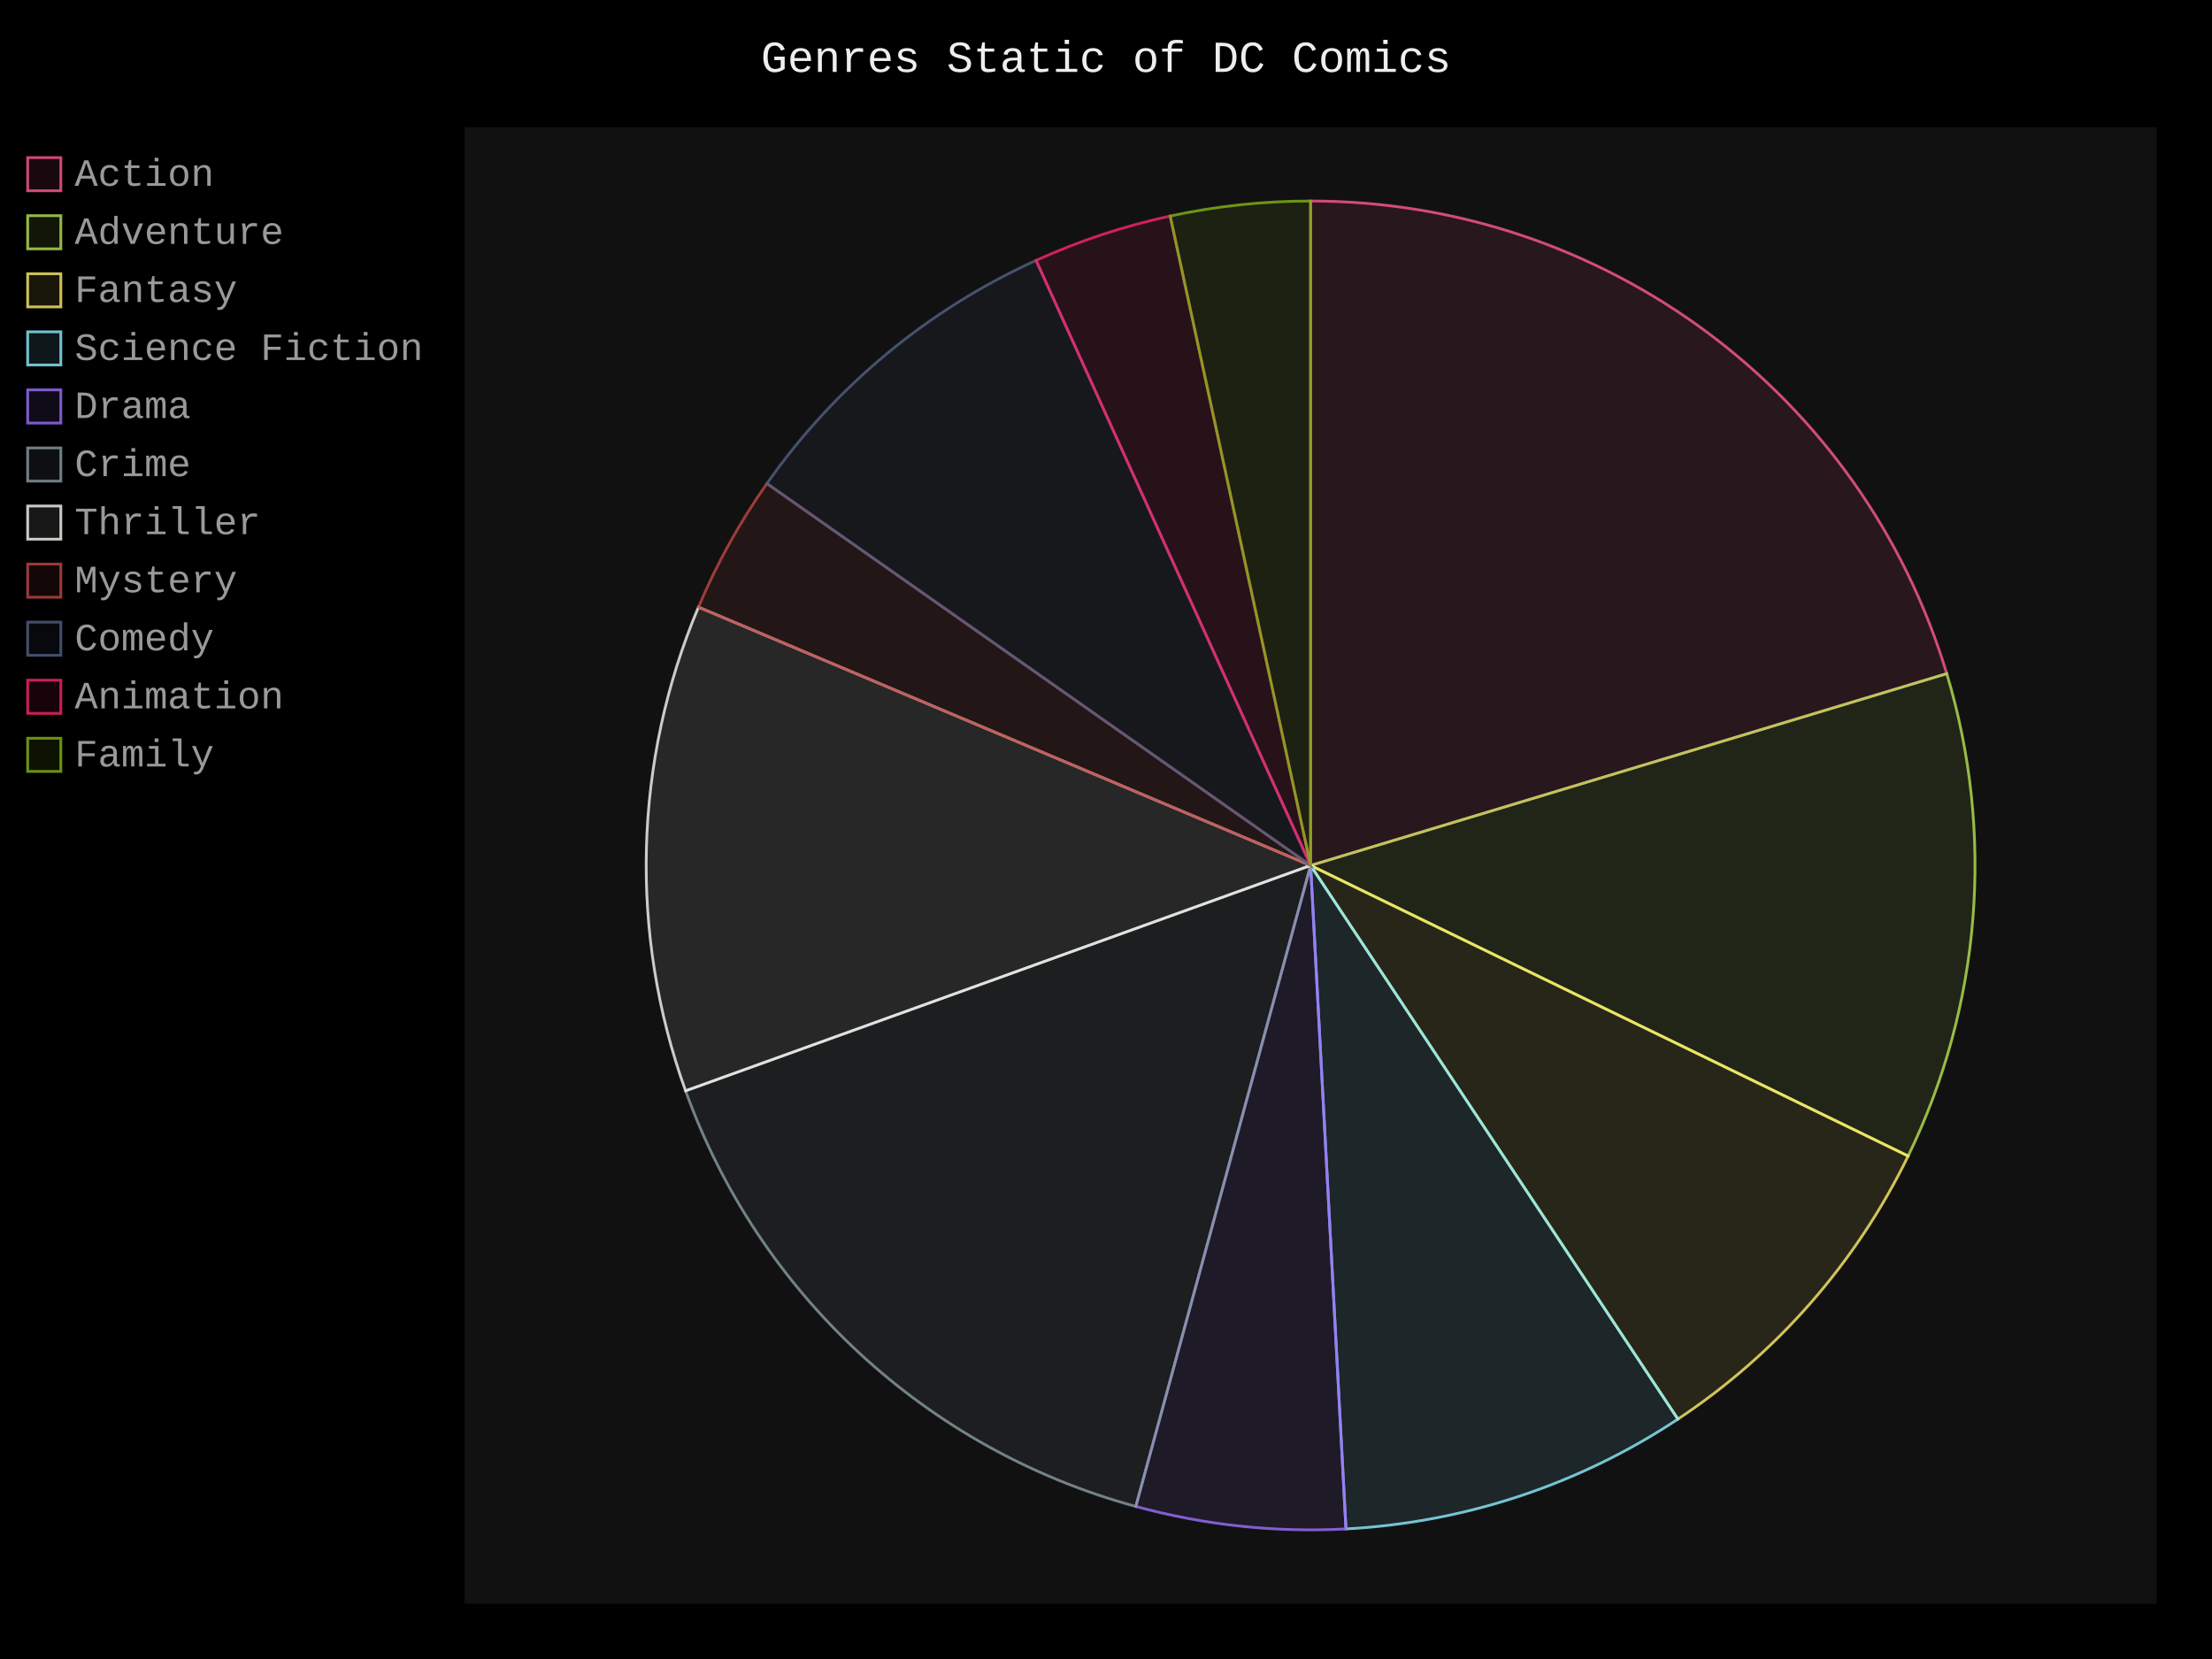
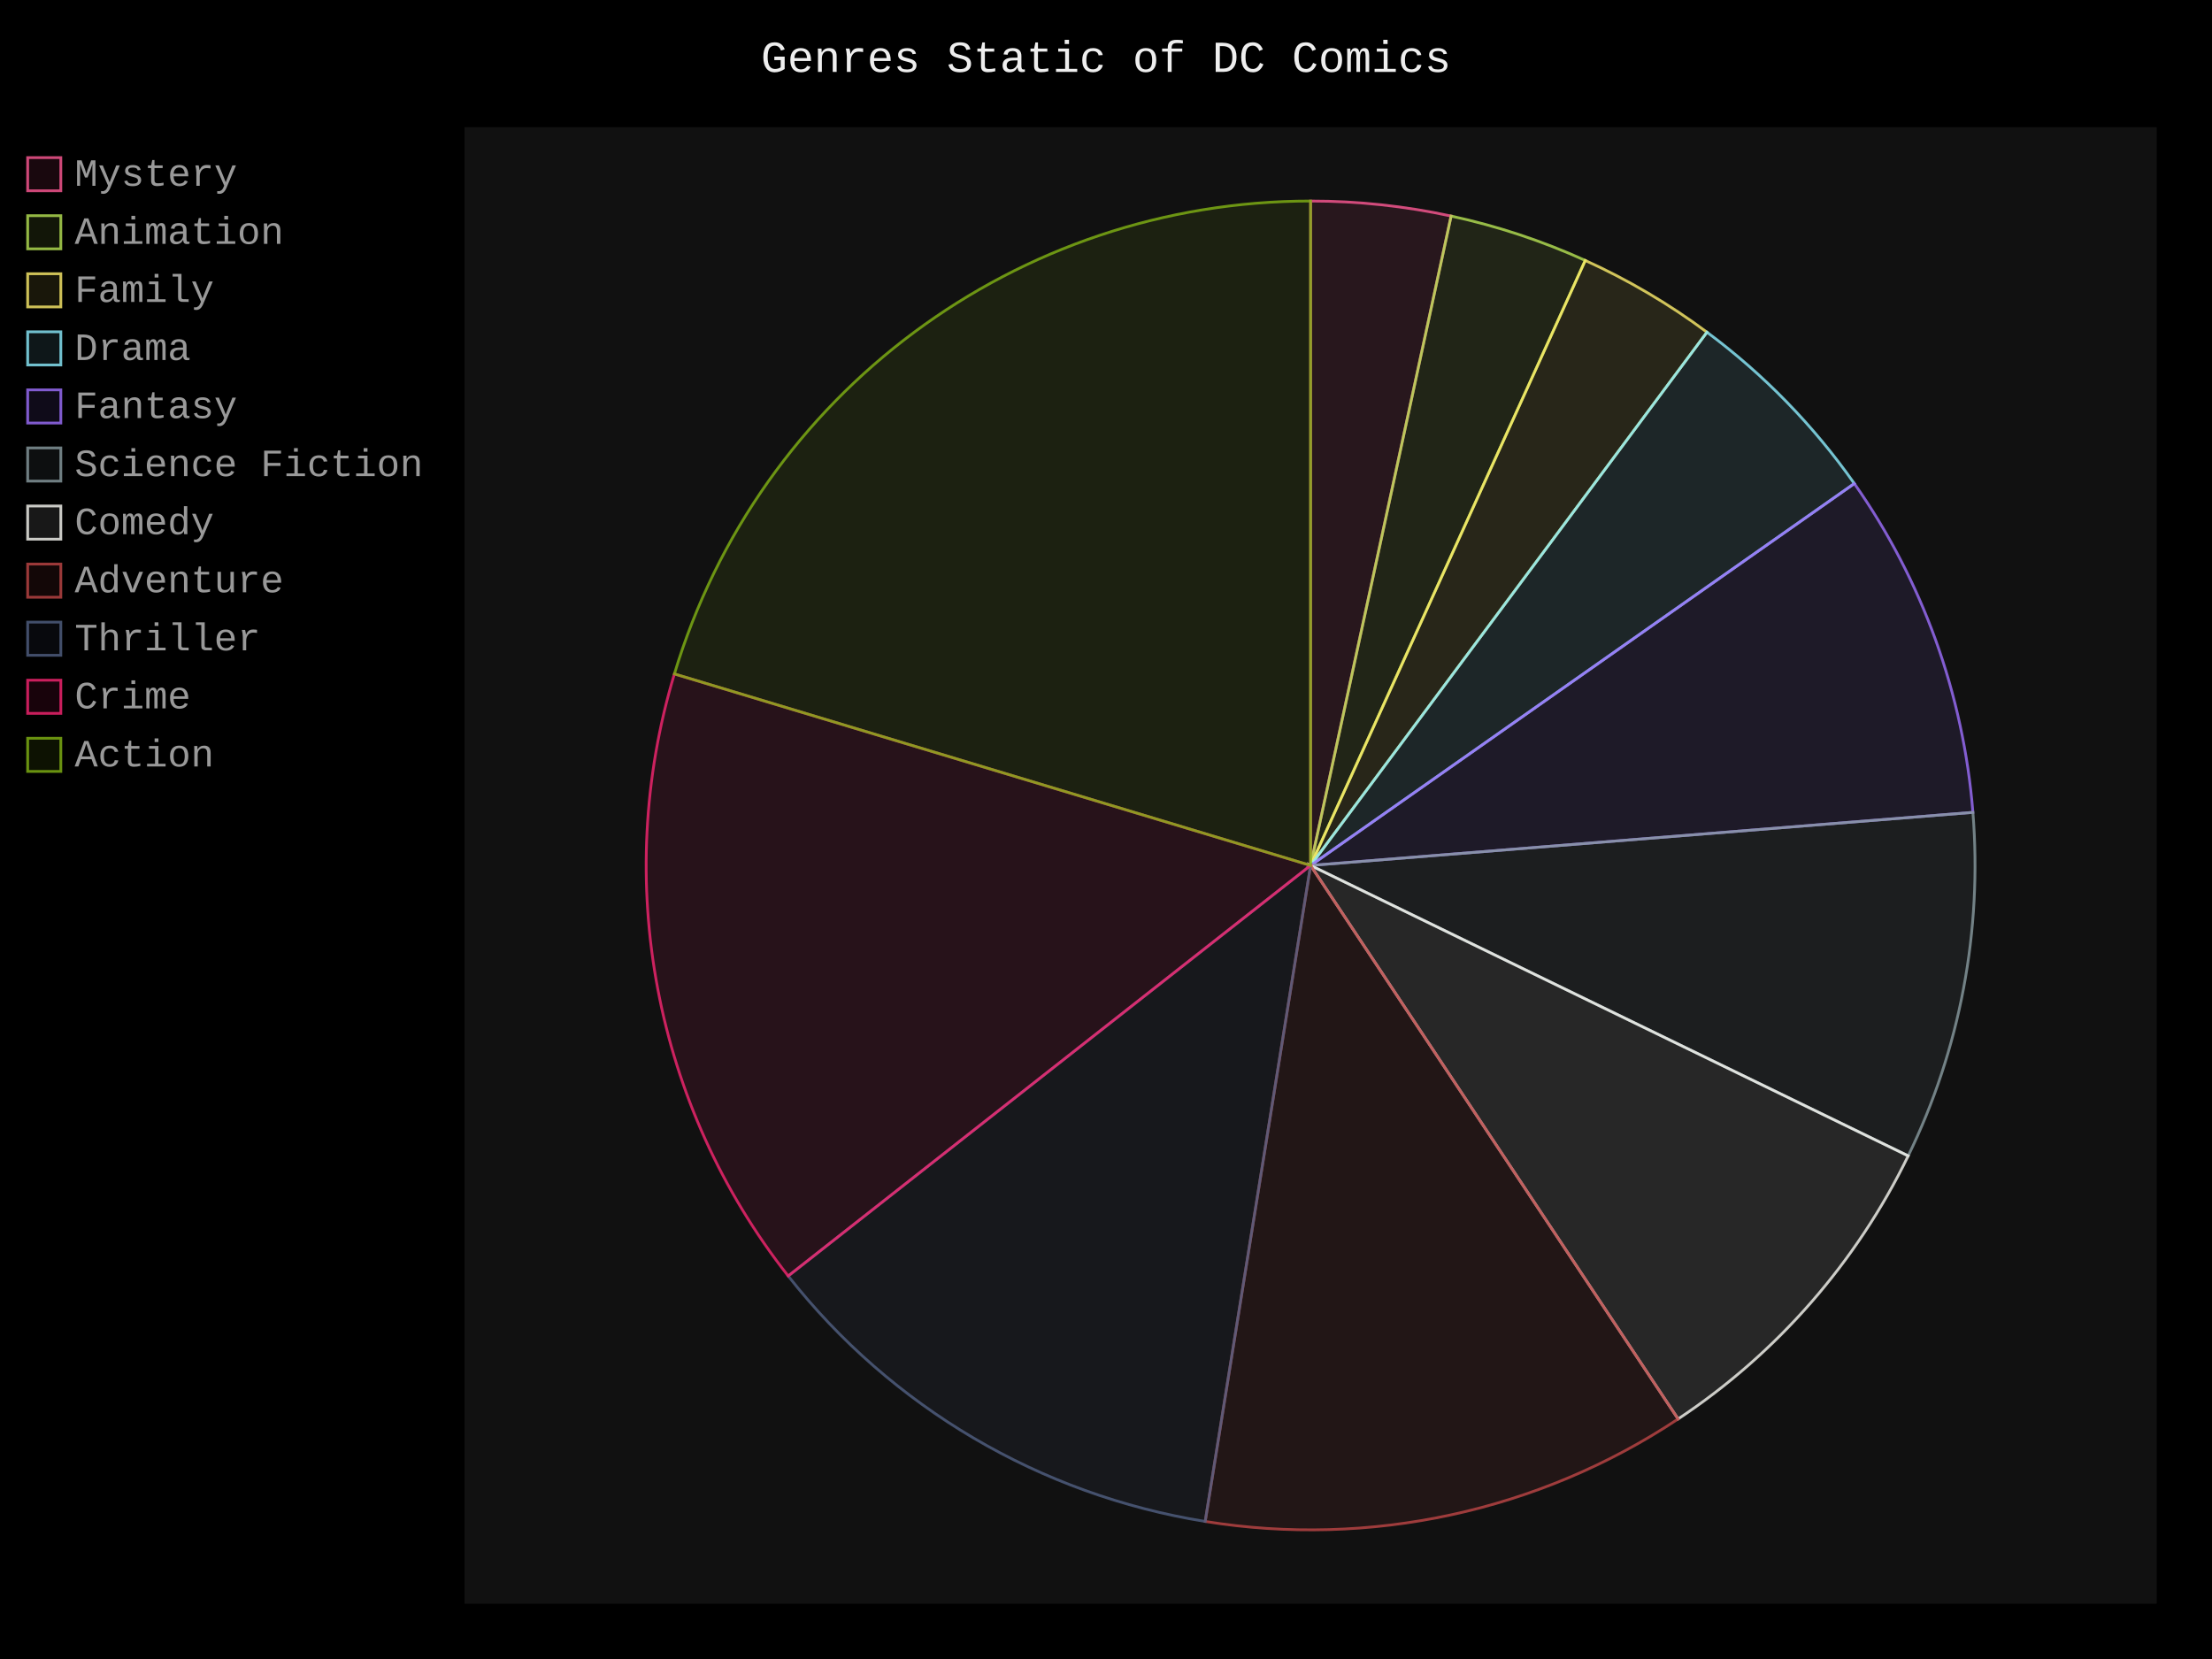
- <svg xmlns="http://www.w3.org/2000/svg" class="pygal-chart" id="chart-4f9f2349-38c8-42ee-b293-47153d32ce55" viewBox="0 0 800 600">
+ <svg xmlns="http://www.w3.org/2000/svg" class="pygal-chart" id="chart-c8bac7dc-9795-49e7-accb-ae074f409ded" viewBox="0 0 800 600">
  <defs>
-     <style type="text/css">#chart-4f9f2349-38c8-42ee-b293-47153d32ce55{-webkit-user-select:none;-webkit-font-smoothing:antialiased;font-family:Consolas,"Liberation Mono",Menlo,Courier,monospace}#chart-4f9f2349-38c8-42ee-b293-47153d32ce55 .title{font-family:Consolas,"Liberation Mono",Menlo,Courier,monospace;font-size:16px}#chart-4f9f2349-38c8-42ee-b293-47153d32ce55 .legends .legend text{font-family:Consolas,"Liberation Mono",Menlo,Courier,monospace;font-size:14px}#chart-4f9f2349-38c8-42ee-b293-47153d32ce55 .axis text{font-family:Consolas,"Liberation Mono",Menlo,Courier,monospace;font-size:10px}#chart-4f9f2349-38c8-42ee-b293-47153d32ce55 .axis text.major{font-family:Consolas,"Liberation Mono",Menlo,Courier,monospace;font-size:10px}#chart-4f9f2349-38c8-42ee-b293-47153d32ce55 .text-overlay text.value{font-family:Consolas,"Liberation Mono",Menlo,Courier,monospace;font-size:16px}#chart-4f9f2349-38c8-42ee-b293-47153d32ce55 .text-overlay text.label{font-family:Consolas,"Liberation Mono",Menlo,Courier,monospace;font-size:10px}#chart-4f9f2349-38c8-42ee-b293-47153d32ce55 .tooltip{font-family:Consolas,"Liberation Mono",Menlo,Courier,monospace;font-size:14px}#chart-4f9f2349-38c8-42ee-b293-47153d32ce55 text.no_data{font-family:Consolas,"Liberation Mono",Menlo,Courier,monospace;font-size:64px}
- #chart-4f9f2349-38c8-42ee-b293-47153d32ce55{background-color:black}#chart-4f9f2349-38c8-42ee-b293-47153d32ce55 path,#chart-4f9f2349-38c8-42ee-b293-47153d32ce55 line,#chart-4f9f2349-38c8-42ee-b293-47153d32ce55 rect,#chart-4f9f2349-38c8-42ee-b293-47153d32ce55 circle{-webkit-transition:1s ease-out;-moz-transition:1s ease-out;transition:1s ease-out}#chart-4f9f2349-38c8-42ee-b293-47153d32ce55 .graph &gt; .background{fill:black}#chart-4f9f2349-38c8-42ee-b293-47153d32ce55 .plot &gt; .background{fill:#111}#chart-4f9f2349-38c8-42ee-b293-47153d32ce55 .graph{fill:#999}#chart-4f9f2349-38c8-42ee-b293-47153d32ce55 text.no_data{fill:#eee}#chart-4f9f2349-38c8-42ee-b293-47153d32ce55 .title{fill:#eee}#chart-4f9f2349-38c8-42ee-b293-47153d32ce55 .legends .legend text{fill:#999}#chart-4f9f2349-38c8-42ee-b293-47153d32ce55 .legends .legend:hover text{fill:#eee}#chart-4f9f2349-38c8-42ee-b293-47153d32ce55 .axis .line{stroke:#eee}#chart-4f9f2349-38c8-42ee-b293-47153d32ce55 .axis .guide.line{stroke:#555}#chart-4f9f2349-38c8-42ee-b293-47153d32ce55 .axis .major.line{stroke:#999}#chart-4f9f2349-38c8-42ee-b293-47153d32ce55 .axis text.major{fill:#eee}#chart-4f9f2349-38c8-42ee-b293-47153d32ce55 .axis.y .guides:hover .guide.line,#chart-4f9f2349-38c8-42ee-b293-47153d32ce55 .line-graph .axis.x .guides:hover .guide.line,#chart-4f9f2349-38c8-42ee-b293-47153d32ce55 .stackedline-graph .axis.x .guides:hover .guide.line,#chart-4f9f2349-38c8-42ee-b293-47153d32ce55 .xy-graph .axis.x .guides:hover .guide.line{stroke:#eee}#chart-4f9f2349-38c8-42ee-b293-47153d32ce55 .axis .guides:hover text{fill:#eee}#chart-4f9f2349-38c8-42ee-b293-47153d32ce55 .reactive{fill-opacity:.1;stroke-opacity:.8}#chart-4f9f2349-38c8-42ee-b293-47153d32ce55 .ci{stroke:#999}#chart-4f9f2349-38c8-42ee-b293-47153d32ce55 .reactive.active,#chart-4f9f2349-38c8-42ee-b293-47153d32ce55 .active .reactive{fill-opacity:.75;stroke-opacity:.9;stroke-width:4}#chart-4f9f2349-38c8-42ee-b293-47153d32ce55 .ci .reactive.active{stroke-width:1.5}#chart-4f9f2349-38c8-42ee-b293-47153d32ce55 .series text{fill:#eee}#chart-4f9f2349-38c8-42ee-b293-47153d32ce55 .tooltip rect{fill:#111;stroke:#eee;-webkit-transition:opacity 1s ease-out;-moz-transition:opacity 1s ease-out;transition:opacity 1s ease-out}#chart-4f9f2349-38c8-42ee-b293-47153d32ce55 .tooltip .label{fill:#999}#chart-4f9f2349-38c8-42ee-b293-47153d32ce55 .tooltip .label{fill:#999}#chart-4f9f2349-38c8-42ee-b293-47153d32ce55 .tooltip .legend{font-size:.8em;fill:#555}#chart-4f9f2349-38c8-42ee-b293-47153d32ce55 .tooltip .x_label{font-size:.6em;fill:#eee}#chart-4f9f2349-38c8-42ee-b293-47153d32ce55 .tooltip .xlink{font-size:.5em;text-decoration:underline}#chart-4f9f2349-38c8-42ee-b293-47153d32ce55 .tooltip .value{font-size:1.5em}#chart-4f9f2349-38c8-42ee-b293-47153d32ce55 .bound{font-size:.5em}#chart-4f9f2349-38c8-42ee-b293-47153d32ce55 .max-value{font-size:.75em;fill:#555}#chart-4f9f2349-38c8-42ee-b293-47153d32ce55 .map-element{fill:#111;stroke:#555 !important}#chart-4f9f2349-38c8-42ee-b293-47153d32ce55 .map-element .reactive{fill-opacity:inherit;stroke-opacity:inherit}#chart-4f9f2349-38c8-42ee-b293-47153d32ce55 .color-0,#chart-4f9f2349-38c8-42ee-b293-47153d32ce55 .color-0 a:visited{stroke:#ff5995;fill:#ff5995}#chart-4f9f2349-38c8-42ee-b293-47153d32ce55 .color-1,#chart-4f9f2349-38c8-42ee-b293-47153d32ce55 .color-1 a:visited{stroke:#b6e354;fill:#b6e354}#chart-4f9f2349-38c8-42ee-b293-47153d32ce55 .color-2,#chart-4f9f2349-38c8-42ee-b293-47153d32ce55 .color-2 a:visited{stroke:#feed6c;fill:#feed6c}#chart-4f9f2349-38c8-42ee-b293-47153d32ce55 .color-3,#chart-4f9f2349-38c8-42ee-b293-47153d32ce55 .color-3 a:visited{stroke:#8cedff;fill:#8cedff}#chart-4f9f2349-38c8-42ee-b293-47153d32ce55 .color-4,#chart-4f9f2349-38c8-42ee-b293-47153d32ce55 .color-4 a:visited{stroke:#9e6ffe;fill:#9e6ffe}#chart-4f9f2349-38c8-42ee-b293-47153d32ce55 .color-5,#chart-4f9f2349-38c8-42ee-b293-47153d32ce55 .color-5 a:visited{stroke:#899ca1;fill:#899ca1}#chart-4f9f2349-38c8-42ee-b293-47153d32ce55 .color-6,#chart-4f9f2349-38c8-42ee-b293-47153d32ce55 .color-6 a:visited{stroke:#f8f8f2;fill:#f8f8f2}#chart-4f9f2349-38c8-42ee-b293-47153d32ce55 .color-7,#chart-4f9f2349-38c8-42ee-b293-47153d32ce55 .color-7 a:visited{stroke:#bf4646;fill:#bf4646}#chart-4f9f2349-38c8-42ee-b293-47153d32ce55 .color-8,#chart-4f9f2349-38c8-42ee-b293-47153d32ce55 .color-8 a:visited{stroke:#516083;fill:#516083}#chart-4f9f2349-38c8-42ee-b293-47153d32ce55 .color-9,#chart-4f9f2349-38c8-42ee-b293-47153d32ce55 .color-9 a:visited{stroke:#f92672;fill:#f92672}#chart-4f9f2349-38c8-42ee-b293-47153d32ce55 .color-10,#chart-4f9f2349-38c8-42ee-b293-47153d32ce55 .color-10 a:visited{stroke:#82b414;fill:#82b414}#chart-4f9f2349-38c8-42ee-b293-47153d32ce55 .text-overlay .color-0 text{fill:black}#chart-4f9f2349-38c8-42ee-b293-47153d32ce55 .text-overlay .color-1 text{fill:black}#chart-4f9f2349-38c8-42ee-b293-47153d32ce55 .text-overlay .color-2 text{fill:black}#chart-4f9f2349-38c8-42ee-b293-47153d32ce55 .text-overlay .color-3 text{fill:black}#chart-4f9f2349-38c8-42ee-b293-47153d32ce55 .text-overlay .color-4 text{fill:black}#chart-4f9f2349-38c8-42ee-b293-47153d32ce55 .text-overlay .color-5 text{fill:black}#chart-4f9f2349-38c8-42ee-b293-47153d32ce55 .text-overlay .color-6 text{fill:black}#chart-4f9f2349-38c8-42ee-b293-47153d32ce55 .text-overlay .color-7 text{fill:black}#chart-4f9f2349-38c8-42ee-b293-47153d32ce55 .text-overlay .color-8 text{fill:black}#chart-4f9f2349-38c8-42ee-b293-47153d32ce55 .text-overlay .color-9 text{fill:black}#chart-4f9f2349-38c8-42ee-b293-47153d32ce55 .text-overlay .color-10 text{fill:black}
- #chart-4f9f2349-38c8-42ee-b293-47153d32ce55 text.no_data{text-anchor:middle}#chart-4f9f2349-38c8-42ee-b293-47153d32ce55 .guide.line{fill:none}#chart-4f9f2349-38c8-42ee-b293-47153d32ce55 .centered{text-anchor:middle}#chart-4f9f2349-38c8-42ee-b293-47153d32ce55 .title{text-anchor:middle}#chart-4f9f2349-38c8-42ee-b293-47153d32ce55 .legends .legend text{fill-opacity:1}#chart-4f9f2349-38c8-42ee-b293-47153d32ce55 .axis.x text{text-anchor:middle}#chart-4f9f2349-38c8-42ee-b293-47153d32ce55 .axis.x:not(.web) text[transform]{text-anchor:start}#chart-4f9f2349-38c8-42ee-b293-47153d32ce55 .axis.x:not(.web) text[transform].backwards{text-anchor:end}#chart-4f9f2349-38c8-42ee-b293-47153d32ce55 .axis.y text{text-anchor:end}#chart-4f9f2349-38c8-42ee-b293-47153d32ce55 .axis.y text[transform].backwards{text-anchor:start}#chart-4f9f2349-38c8-42ee-b293-47153d32ce55 .axis.y2 text{text-anchor:start}#chart-4f9f2349-38c8-42ee-b293-47153d32ce55 .axis.y2 text[transform].backwards{text-anchor:end}#chart-4f9f2349-38c8-42ee-b293-47153d32ce55 .axis .guide.line{stroke-dasharray:4,4}#chart-4f9f2349-38c8-42ee-b293-47153d32ce55 .axis .major.guide.line{stroke-dasharray:6,6}#chart-4f9f2349-38c8-42ee-b293-47153d32ce55 .horizontal .axis.y .guide.line,#chart-4f9f2349-38c8-42ee-b293-47153d32ce55 .horizontal .axis.y2 .guide.line,#chart-4f9f2349-38c8-42ee-b293-47153d32ce55 .vertical .axis.x .guide.line{opacity:0}#chart-4f9f2349-38c8-42ee-b293-47153d32ce55 .horizontal .axis.always_show .guide.line,#chart-4f9f2349-38c8-42ee-b293-47153d32ce55 .vertical .axis.always_show .guide.line{opacity:1 !important}#chart-4f9f2349-38c8-42ee-b293-47153d32ce55 .axis.y .guides:hover .guide.line,#chart-4f9f2349-38c8-42ee-b293-47153d32ce55 .axis.y2 .guides:hover .guide.line,#chart-4f9f2349-38c8-42ee-b293-47153d32ce55 .axis.x .guides:hover .guide.line{opacity:1}#chart-4f9f2349-38c8-42ee-b293-47153d32ce55 .axis .guides:hover text{opacity:1}#chart-4f9f2349-38c8-42ee-b293-47153d32ce55 .nofill{fill:none}#chart-4f9f2349-38c8-42ee-b293-47153d32ce55 .subtle-fill{fill-opacity:.2}#chart-4f9f2349-38c8-42ee-b293-47153d32ce55 .dot{stroke-width:1px;fill-opacity:1}#chart-4f9f2349-38c8-42ee-b293-47153d32ce55 .dot.active{stroke-width:5px}#chart-4f9f2349-38c8-42ee-b293-47153d32ce55 .dot.negative{fill:transparent}#chart-4f9f2349-38c8-42ee-b293-47153d32ce55 text,#chart-4f9f2349-38c8-42ee-b293-47153d32ce55 tspan{stroke:none !important}#chart-4f9f2349-38c8-42ee-b293-47153d32ce55 .series text.active{opacity:1}#chart-4f9f2349-38c8-42ee-b293-47153d32ce55 .tooltip rect{fill-opacity:.95;stroke-width:.5}#chart-4f9f2349-38c8-42ee-b293-47153d32ce55 .tooltip text{fill-opacity:1}#chart-4f9f2349-38c8-42ee-b293-47153d32ce55 .showable{visibility:hidden}#chart-4f9f2349-38c8-42ee-b293-47153d32ce55 .showable.shown{visibility:visible}#chart-4f9f2349-38c8-42ee-b293-47153d32ce55 .gauge-background{fill:rgba(229,229,229,1);stroke:none}#chart-4f9f2349-38c8-42ee-b293-47153d32ce55 .bg-lines{stroke:black;stroke-width:2px}</style>
+     <style type="text/css">#chart-c8bac7dc-9795-49e7-accb-ae074f409ded{-webkit-user-select:none;-webkit-font-smoothing:antialiased;font-family:Consolas,"Liberation Mono",Menlo,Courier,monospace}#chart-c8bac7dc-9795-49e7-accb-ae074f409ded .title{font-family:Consolas,"Liberation Mono",Menlo,Courier,monospace;font-size:16px}#chart-c8bac7dc-9795-49e7-accb-ae074f409ded .legends .legend text{font-family:Consolas,"Liberation Mono",Menlo,Courier,monospace;font-size:14px}#chart-c8bac7dc-9795-49e7-accb-ae074f409ded .axis text{font-family:Consolas,"Liberation Mono",Menlo,Courier,monospace;font-size:10px}#chart-c8bac7dc-9795-49e7-accb-ae074f409ded .axis text.major{font-family:Consolas,"Liberation Mono",Menlo,Courier,monospace;font-size:10px}#chart-c8bac7dc-9795-49e7-accb-ae074f409ded .text-overlay text.value{font-family:Consolas,"Liberation Mono",Menlo,Courier,monospace;font-size:16px}#chart-c8bac7dc-9795-49e7-accb-ae074f409ded .text-overlay text.label{font-family:Consolas,"Liberation Mono",Menlo,Courier,monospace;font-size:10px}#chart-c8bac7dc-9795-49e7-accb-ae074f409ded .tooltip{font-family:Consolas,"Liberation Mono",Menlo,Courier,monospace;font-size:14px}#chart-c8bac7dc-9795-49e7-accb-ae074f409ded text.no_data{font-family:Consolas,"Liberation Mono",Menlo,Courier,monospace;font-size:64px}
+ #chart-c8bac7dc-9795-49e7-accb-ae074f409ded{background-color:black}#chart-c8bac7dc-9795-49e7-accb-ae074f409ded path,#chart-c8bac7dc-9795-49e7-accb-ae074f409ded line,#chart-c8bac7dc-9795-49e7-accb-ae074f409ded rect,#chart-c8bac7dc-9795-49e7-accb-ae074f409ded circle{-webkit-transition:1s ease-out;-moz-transition:1s ease-out;transition:1s ease-out}#chart-c8bac7dc-9795-49e7-accb-ae074f409ded .graph &gt; .background{fill:black}#chart-c8bac7dc-9795-49e7-accb-ae074f409ded .plot &gt; .background{fill:#111}#chart-c8bac7dc-9795-49e7-accb-ae074f409ded .graph{fill:#999}#chart-c8bac7dc-9795-49e7-accb-ae074f409ded text.no_data{fill:#eee}#chart-c8bac7dc-9795-49e7-accb-ae074f409ded .title{fill:#eee}#chart-c8bac7dc-9795-49e7-accb-ae074f409ded .legends .legend text{fill:#999}#chart-c8bac7dc-9795-49e7-accb-ae074f409ded .legends .legend:hover text{fill:#eee}#chart-c8bac7dc-9795-49e7-accb-ae074f409ded .axis .line{stroke:#eee}#chart-c8bac7dc-9795-49e7-accb-ae074f409ded .axis .guide.line{stroke:#555}#chart-c8bac7dc-9795-49e7-accb-ae074f409ded .axis .major.line{stroke:#999}#chart-c8bac7dc-9795-49e7-accb-ae074f409ded .axis text.major{fill:#eee}#chart-c8bac7dc-9795-49e7-accb-ae074f409ded .axis.y .guides:hover .guide.line,#chart-c8bac7dc-9795-49e7-accb-ae074f409ded .line-graph .axis.x .guides:hover .guide.line,#chart-c8bac7dc-9795-49e7-accb-ae074f409ded .stackedline-graph .axis.x .guides:hover .guide.line,#chart-c8bac7dc-9795-49e7-accb-ae074f409ded .xy-graph .axis.x .guides:hover .guide.line{stroke:#eee}#chart-c8bac7dc-9795-49e7-accb-ae074f409ded .axis .guides:hover text{fill:#eee}#chart-c8bac7dc-9795-49e7-accb-ae074f409ded .reactive{fill-opacity:.1;stroke-opacity:.8}#chart-c8bac7dc-9795-49e7-accb-ae074f409ded .ci{stroke:#999}#chart-c8bac7dc-9795-49e7-accb-ae074f409ded .reactive.active,#chart-c8bac7dc-9795-49e7-accb-ae074f409ded .active .reactive{fill-opacity:.75;stroke-opacity:.9;stroke-width:4}#chart-c8bac7dc-9795-49e7-accb-ae074f409ded .ci .reactive.active{stroke-width:1.5}#chart-c8bac7dc-9795-49e7-accb-ae074f409ded .series text{fill:#eee}#chart-c8bac7dc-9795-49e7-accb-ae074f409ded .tooltip rect{fill:#111;stroke:#eee;-webkit-transition:opacity 1s ease-out;-moz-transition:opacity 1s ease-out;transition:opacity 1s ease-out}#chart-c8bac7dc-9795-49e7-accb-ae074f409ded .tooltip .label{fill:#999}#chart-c8bac7dc-9795-49e7-accb-ae074f409ded .tooltip .label{fill:#999}#chart-c8bac7dc-9795-49e7-accb-ae074f409ded .tooltip .legend{font-size:.8em;fill:#555}#chart-c8bac7dc-9795-49e7-accb-ae074f409ded .tooltip .x_label{font-size:.6em;fill:#eee}#chart-c8bac7dc-9795-49e7-accb-ae074f409ded .tooltip .xlink{font-size:.5em;text-decoration:underline}#chart-c8bac7dc-9795-49e7-accb-ae074f409ded .tooltip .value{font-size:1.5em}#chart-c8bac7dc-9795-49e7-accb-ae074f409ded .bound{font-size:.5em}#chart-c8bac7dc-9795-49e7-accb-ae074f409ded .max-value{font-size:.75em;fill:#555}#chart-c8bac7dc-9795-49e7-accb-ae074f409ded .map-element{fill:#111;stroke:#555 !important}#chart-c8bac7dc-9795-49e7-accb-ae074f409ded .map-element .reactive{fill-opacity:inherit;stroke-opacity:inherit}#chart-c8bac7dc-9795-49e7-accb-ae074f409ded .color-0,#chart-c8bac7dc-9795-49e7-accb-ae074f409ded .color-0 a:visited{stroke:#ff5995;fill:#ff5995}#chart-c8bac7dc-9795-49e7-accb-ae074f409ded .color-1,#chart-c8bac7dc-9795-49e7-accb-ae074f409ded .color-1 a:visited{stroke:#b6e354;fill:#b6e354}#chart-c8bac7dc-9795-49e7-accb-ae074f409ded .color-2,#chart-c8bac7dc-9795-49e7-accb-ae074f409ded .color-2 a:visited{stroke:#feed6c;fill:#feed6c}#chart-c8bac7dc-9795-49e7-accb-ae074f409ded .color-3,#chart-c8bac7dc-9795-49e7-accb-ae074f409ded .color-3 a:visited{stroke:#8cedff;fill:#8cedff}#chart-c8bac7dc-9795-49e7-accb-ae074f409ded .color-4,#chart-c8bac7dc-9795-49e7-accb-ae074f409ded .color-4 a:visited{stroke:#9e6ffe;fill:#9e6ffe}#chart-c8bac7dc-9795-49e7-accb-ae074f409ded .color-5,#chart-c8bac7dc-9795-49e7-accb-ae074f409ded .color-5 a:visited{stroke:#899ca1;fill:#899ca1}#chart-c8bac7dc-9795-49e7-accb-ae074f409ded .color-6,#chart-c8bac7dc-9795-49e7-accb-ae074f409ded .color-6 a:visited{stroke:#f8f8f2;fill:#f8f8f2}#chart-c8bac7dc-9795-49e7-accb-ae074f409ded .color-7,#chart-c8bac7dc-9795-49e7-accb-ae074f409ded .color-7 a:visited{stroke:#bf4646;fill:#bf4646}#chart-c8bac7dc-9795-49e7-accb-ae074f409ded .color-8,#chart-c8bac7dc-9795-49e7-accb-ae074f409ded .color-8 a:visited{stroke:#516083;fill:#516083}#chart-c8bac7dc-9795-49e7-accb-ae074f409ded .color-9,#chart-c8bac7dc-9795-49e7-accb-ae074f409ded .color-9 a:visited{stroke:#f92672;fill:#f92672}#chart-c8bac7dc-9795-49e7-accb-ae074f409ded .color-10,#chart-c8bac7dc-9795-49e7-accb-ae074f409ded .color-10 a:visited{stroke:#82b414;fill:#82b414}#chart-c8bac7dc-9795-49e7-accb-ae074f409ded .text-overlay .color-0 text{fill:black}#chart-c8bac7dc-9795-49e7-accb-ae074f409ded .text-overlay .color-1 text{fill:black}#chart-c8bac7dc-9795-49e7-accb-ae074f409ded .text-overlay .color-2 text{fill:black}#chart-c8bac7dc-9795-49e7-accb-ae074f409ded .text-overlay .color-3 text{fill:black}#chart-c8bac7dc-9795-49e7-accb-ae074f409ded .text-overlay .color-4 text{fill:black}#chart-c8bac7dc-9795-49e7-accb-ae074f409ded .text-overlay .color-5 text{fill:black}#chart-c8bac7dc-9795-49e7-accb-ae074f409ded .text-overlay .color-6 text{fill:black}#chart-c8bac7dc-9795-49e7-accb-ae074f409ded .text-overlay .color-7 text{fill:black}#chart-c8bac7dc-9795-49e7-accb-ae074f409ded .text-overlay .color-8 text{fill:black}#chart-c8bac7dc-9795-49e7-accb-ae074f409ded .text-overlay .color-9 text{fill:black}#chart-c8bac7dc-9795-49e7-accb-ae074f409ded .text-overlay .color-10 text{fill:black}
+ #chart-c8bac7dc-9795-49e7-accb-ae074f409ded text.no_data{text-anchor:middle}#chart-c8bac7dc-9795-49e7-accb-ae074f409ded .guide.line{fill:none}#chart-c8bac7dc-9795-49e7-accb-ae074f409ded .centered{text-anchor:middle}#chart-c8bac7dc-9795-49e7-accb-ae074f409ded .title{text-anchor:middle}#chart-c8bac7dc-9795-49e7-accb-ae074f409ded .legends .legend text{fill-opacity:1}#chart-c8bac7dc-9795-49e7-accb-ae074f409ded .axis.x text{text-anchor:middle}#chart-c8bac7dc-9795-49e7-accb-ae074f409ded .axis.x:not(.web) text[transform]{text-anchor:start}#chart-c8bac7dc-9795-49e7-accb-ae074f409ded .axis.x:not(.web) text[transform].backwards{text-anchor:end}#chart-c8bac7dc-9795-49e7-accb-ae074f409ded .axis.y text{text-anchor:end}#chart-c8bac7dc-9795-49e7-accb-ae074f409ded .axis.y text[transform].backwards{text-anchor:start}#chart-c8bac7dc-9795-49e7-accb-ae074f409ded .axis.y2 text{text-anchor:start}#chart-c8bac7dc-9795-49e7-accb-ae074f409ded .axis.y2 text[transform].backwards{text-anchor:end}#chart-c8bac7dc-9795-49e7-accb-ae074f409ded .axis .guide.line{stroke-dasharray:4,4}#chart-c8bac7dc-9795-49e7-accb-ae074f409ded .axis .major.guide.line{stroke-dasharray:6,6}#chart-c8bac7dc-9795-49e7-accb-ae074f409ded .horizontal .axis.y .guide.line,#chart-c8bac7dc-9795-49e7-accb-ae074f409ded .horizontal .axis.y2 .guide.line,#chart-c8bac7dc-9795-49e7-accb-ae074f409ded .vertical .axis.x .guide.line{opacity:0}#chart-c8bac7dc-9795-49e7-accb-ae074f409ded .horizontal .axis.always_show .guide.line,#chart-c8bac7dc-9795-49e7-accb-ae074f409ded .vertical .axis.always_show .guide.line{opacity:1 !important}#chart-c8bac7dc-9795-49e7-accb-ae074f409ded .axis.y .guides:hover .guide.line,#chart-c8bac7dc-9795-49e7-accb-ae074f409ded .axis.y2 .guides:hover .guide.line,#chart-c8bac7dc-9795-49e7-accb-ae074f409ded .axis.x .guides:hover .guide.line{opacity:1}#chart-c8bac7dc-9795-49e7-accb-ae074f409ded .axis .guides:hover text{opacity:1}#chart-c8bac7dc-9795-49e7-accb-ae074f409ded .nofill{fill:none}#chart-c8bac7dc-9795-49e7-accb-ae074f409ded .subtle-fill{fill-opacity:.2}#chart-c8bac7dc-9795-49e7-accb-ae074f409ded .dot{stroke-width:1px;fill-opacity:1}#chart-c8bac7dc-9795-49e7-accb-ae074f409ded .dot.active{stroke-width:5px}#chart-c8bac7dc-9795-49e7-accb-ae074f409ded .dot.negative{fill:transparent}#chart-c8bac7dc-9795-49e7-accb-ae074f409ded text,#chart-c8bac7dc-9795-49e7-accb-ae074f409ded tspan{stroke:none !important}#chart-c8bac7dc-9795-49e7-accb-ae074f409ded .series text.active{opacity:1}#chart-c8bac7dc-9795-49e7-accb-ae074f409ded .tooltip rect{fill-opacity:.95;stroke-width:.5}#chart-c8bac7dc-9795-49e7-accb-ae074f409ded .tooltip text{fill-opacity:1}#chart-c8bac7dc-9795-49e7-accb-ae074f409ded .showable{visibility:hidden}#chart-c8bac7dc-9795-49e7-accb-ae074f409ded .showable.shown{visibility:visible}#chart-c8bac7dc-9795-49e7-accb-ae074f409ded .gauge-background{fill:rgba(229,229,229,1);stroke:none}#chart-c8bac7dc-9795-49e7-accb-ae074f409ded .bg-lines{stroke:black;stroke-width:2px}</style>
  </defs>
  <g class="graph pie-graph vertical">
    <rect class="background" height="600" width="800" x="0" y="0" />
    <g class="plot" transform="translate(168, 46)">
      <rect class="background" height="534" width="612.0" x="0" y="0" />
      <g class="series serie-0 color-0">
        <g class="slices">
          <g class="slice">
-             <path class="slice reactive tooltip-trigger" d="M306 26.7 A240.3 240.3 0 0 1 536.069 197.627 L306 267 A0 0 0 0 0 306 267 z" />
+             <path class="slice reactive tooltip-trigger" d="M306 26.7 A240.3 240.3 0 0 1 356.813 32.134 L306 267 A0 0 0 0 0 306 267 z" />
          </g>
        </g>
      </g>
      <g class="series serie-1 color-1">
        <g class="slices">
          <g class="slice">
-             <path class="slice reactive tooltip-trigger" d="M536.069 197.627 A240.3 240.3 0 0 1 522.105 372.085 L306 267 A0 0 0 0 0 306 267 z" />
+             <path class="slice reactive tooltip-trigger" d="M356.813 32.134 A240.3 240.3 0 0 1 405.328 48.189 L306 267 A0 0 0 0 0 306 267 z" />
          </g>
        </g>
      </g>
      <g class="series serie-2 color-2">
        <g class="slices">
          <g class="slice">
-             <path class="slice reactive tooltip-trigger" d="M522.105 372.085 A240.3 240.3 0 0 1 438.838 467.245 L306 267 A0 0 0 0 0 306 267 z" />
+             <path class="slice reactive tooltip-trigger" d="M405.328 48.189 A240.3 240.3 0 0 1 449.35 74.14 L306 267 A0 0 0 0 0 306 267 z" />
          </g>
        </g>
      </g>
      <g class="series serie-3 color-3">
        <g class="slices">
          <g class="slice">
-             <path class="slice reactive tooltip-trigger" d="M438.838 467.245 A240.3 240.3 0 0 1 318.789 506.959 L306 267 A0 0 0 0 0 306 267 z" />
+             <path class="slice reactive tooltip-trigger" d="M449.35 74.14 A240.3 240.3 0 0 1 502.641 128.883 L306 267 A0 0 0 0 0 306 267 z" />
          </g>
        </g>
      </g>
      <g class="series serie-4 color-4">
        <g class="slices">
          <g class="slice">
-             <path class="slice reactive tooltip-trigger" d="M318.789 506.959 A240.3 240.3 0 0 1 242.776 498.834 L306 267 A0 0 0 0 0 306 267 z" />
+             <path class="slice reactive tooltip-trigger" d="M502.641 128.883 A240.3 240.3 0 0 1 545.532 247.802 L306 267 A0 0 0 0 0 306 267 z" />
          </g>
        </g>
      </g>
      <g class="series serie-5 color-5">
        <g class="slices">
          <g class="slice">
-             <path class="slice reactive tooltip-trigger" d="M242.776 498.834 A240.3 240.3 0 0 1 79.95 348.519 L306 267 A0 0 0 0 0 306 267 z" />
+             <path class="slice reactive tooltip-trigger" d="M545.532 247.802 A240.3 240.3 0 0 1 522.129 372.034 L306 267 A0 0 0 0 0 306 267 z" />
          </g>
        </g>
      </g>
      <g class="series serie-6 color-6">
        <g class="slices">
          <g class="slice">
-             <path class="slice reactive tooltip-trigger" d="M79.95 348.519 A240.3 240.3 0 0 1 84.609 173.566 L306 267 A0 0 0 0 0 306 267 z" />
+             <path class="slice reactive tooltip-trigger" d="M522.129 372.034 A240.3 240.3 0 0 1 438.91 467.197 L306 267 A0 0 0 0 0 306 267 z" />
          </g>
        </g>
      </g>
      <g class="series serie-7 color-7">
        <g class="slices">
          <g class="slice">
-             <path class="slice reactive tooltip-trigger" d="M84.609 173.566 A240.3 240.3 0 0 1 109.362 128.879 L306 267 A0 0 0 0 0 306 267 z" />
+             <path class="slice reactive tooltip-trigger" d="M438.91 467.197 A240.3 240.3 0 0 1 267.876 504.256 L306 267 A0 0 0 0 0 306 267 z" />
          </g>
        </g>
      </g>
      <g class="series serie-8 color-8">
        <g class="slices">
          <g class="slice">
-             <path class="slice reactive tooltip-trigger" d="M109.362 128.879 A240.3 240.3 0 0 1 206.705 48.174 L306 267 A0 0 0 0 0 306 267 z" />
+             <path class="slice reactive tooltip-trigger" d="M267.876 504.256 A240.3 240.3 0 0 1 117.061 415.48 L306 267 A0 0 0 0 0 306 267 z" />
          </g>
        </g>
      </g>
      <g class="series serie-9 color-9">
        <g class="slices">
          <g class="slice">
-             <path class="slice reactive tooltip-trigger" d="M206.705 48.174 A240.3 240.3 0 0 1 255.205 32.13 L306 267 A0 0 0 0 0 306 267 z" />
+             <path class="slice reactive tooltip-trigger" d="M117.061 415.48 A240.3 240.3 0 0 1 75.9 197.73 L306 267 A0 0 0 0 0 306 267 z" />
          </g>
        </g>
      </g>
      <g class="series serie-10 color-10">
        <g class="slices">
          <g class="slice">
-             <path class="slice reactive tooltip-trigger" d="M255.205 32.13 A240.3 240.3 0 0 1 306 26.7 L306 267 A0 0 0 0 0 306 267 z" />
+             <path class="slice reactive tooltip-trigger" d="M75.9 197.73 A240.3 240.3 0 0 1 306 26.7 L306 267 A0 0 0 0 0 306 267 z" />
          </g>
        </g>
      </g>
    </g>
    <g class="titles">
      <text class="title plot_title" x="400.0" y="26">Genres Static of DC Comics</text>
    </g>
    <g class="plot overlay" transform="translate(168, 46)">
      <g class="series serie-0 color-0" />
      <g class="series serie-1 color-1" />
      <g class="series serie-2 color-2" />
      <g class="series serie-3 color-3" />
      <g class="series serie-4 color-4" />
      <g class="series serie-5 color-5" />
      <g class="series serie-6 color-6" />
      <g class="series serie-7 color-7" />
      <g class="series serie-8 color-8" />
      <g class="series serie-9 color-9" />
      <g class="series serie-10 color-10" />
    </g>
    <g class="plot text-overlay" transform="translate(168, 46)">
      <g class="series serie-0 color-0" />
      <g class="series serie-1 color-1" />
      <g class="series serie-2 color-2" />
      <g class="series serie-3 color-3" />
      <g class="series serie-4 color-4" />
      <g class="series serie-5 color-5" />
      <g class="series serie-6 color-6" />
      <g class="series serie-7 color-7" />
      <g class="series serie-8 color-8" />
      <g class="series serie-9 color-9" />
      <g class="series serie-10 color-10" />
    </g>
    <g class="plot tooltip-overlay" transform="translate(168, 46)">
      <g class="tooltip" style="opacity: 0" transform="translate(0 0)">
        <rect class="tooltip-box" height="0" rx="0" ry="0" width="0" />
        <g class="text" />
      </g>
    </g>
    <g class="legends" transform="translate(10, 56)">
      <g class="legend reactive activate-serie" id="activate-serie-0">
        <rect class="color-0 reactive" height="12" width="12" x="0.0" y="1.0" />
-         <text x="17.0" y="11.2">Action</text>
+         <text x="17.0" y="11.2">Mystery</text>
      </g>
      <g class="legend reactive activate-serie" id="activate-serie-1">
        <rect class="color-1 reactive" height="12" width="12" x="0.0" y="22.0" />
-         <text x="17.0" y="32.2">Adventure</text>
+         <text x="17.0" y="32.2">Animation</text>
      </g>
      <g class="legend reactive activate-serie" id="activate-serie-2">
        <rect class="color-2 reactive" height="12" width="12" x="0.0" y="43.0" />
-         <text x="17.0" y="53.2">Fantasy</text>
+         <text x="17.0" y="53.2">Family</text>
      </g>
      <g class="legend reactive activate-serie" id="activate-serie-3">
        <rect class="color-3 reactive" height="12" width="12" x="0.0" y="64.0" />
-         <text x="17.0" y="74.2">Science Fiction</text>
+         <text x="17.0" y="74.2">Drama</text>
      </g>
      <g class="legend reactive activate-serie" id="activate-serie-4">
        <rect class="color-4 reactive" height="12" width="12" x="0.0" y="85.0" />
-         <text x="17.0" y="95.2">Drama</text>
+         <text x="17.0" y="95.2">Fantasy</text>
      </g>
      <g class="legend reactive activate-serie" id="activate-serie-5">
        <rect class="color-5 reactive" height="12" width="12" x="0.0" y="106.0" />
-         <text x="17.0" y="116.2">Crime</text>
+         <text x="17.0" y="116.2">Science Fiction</text>
      </g>
      <g class="legend reactive activate-serie" id="activate-serie-6">
        <rect class="color-6 reactive" height="12" width="12" x="0.0" y="127.0" />
-         <text x="17.0" y="137.2">Thriller</text>
+         <text x="17.0" y="137.2">Comedy</text>
      </g>
      <g class="legend reactive activate-serie" id="activate-serie-7">
        <rect class="color-7 reactive" height="12" width="12" x="0.0" y="148.0" />
-         <text x="17.0" y="158.2">Mystery</text>
+         <text x="17.0" y="158.2">Adventure</text>
      </g>
      <g class="legend reactive activate-serie" id="activate-serie-8">
        <rect class="color-8 reactive" height="12" width="12" x="0.0" y="169.0" />
-         <text x="17.0" y="179.2">Comedy</text>
+         <text x="17.0" y="179.2">Thriller</text>
      </g>
      <g class="legend reactive activate-serie" id="activate-serie-9">
        <rect class="color-9 reactive" height="12" width="12" x="0.0" y="190.0" />
-         <text x="17.0" y="200.2">Animation</text>
+         <text x="17.0" y="200.2">Crime</text>
      </g>
      <g class="legend reactive activate-serie" id="activate-serie-10">
        <rect class="color-10 reactive" height="12" width="12" x="0.0" y="211.0" />
-         <text x="17.0" y="221.2">Family</text>
+         <text x="17.0" y="221.2">Action</text>
      </g>
    </g>
    <g class="legends" transform="translate(790, 56)" />
  </g>
</svg>
